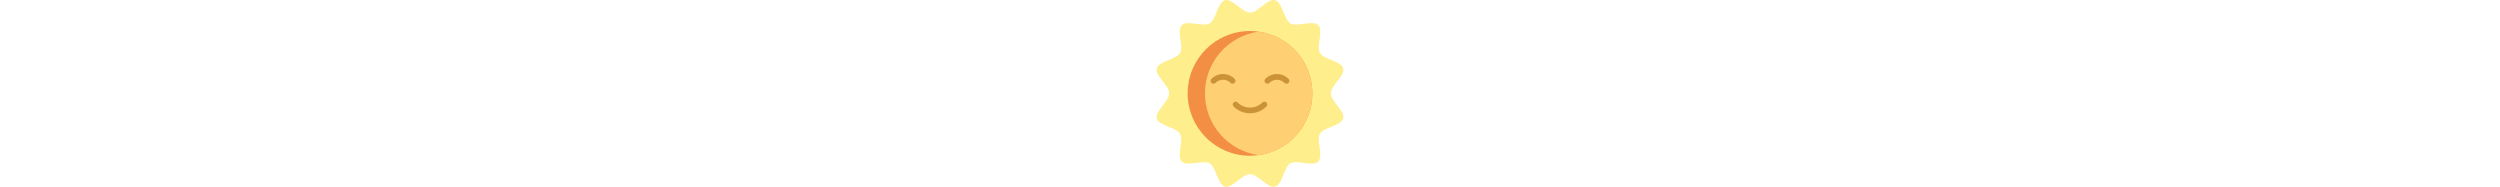
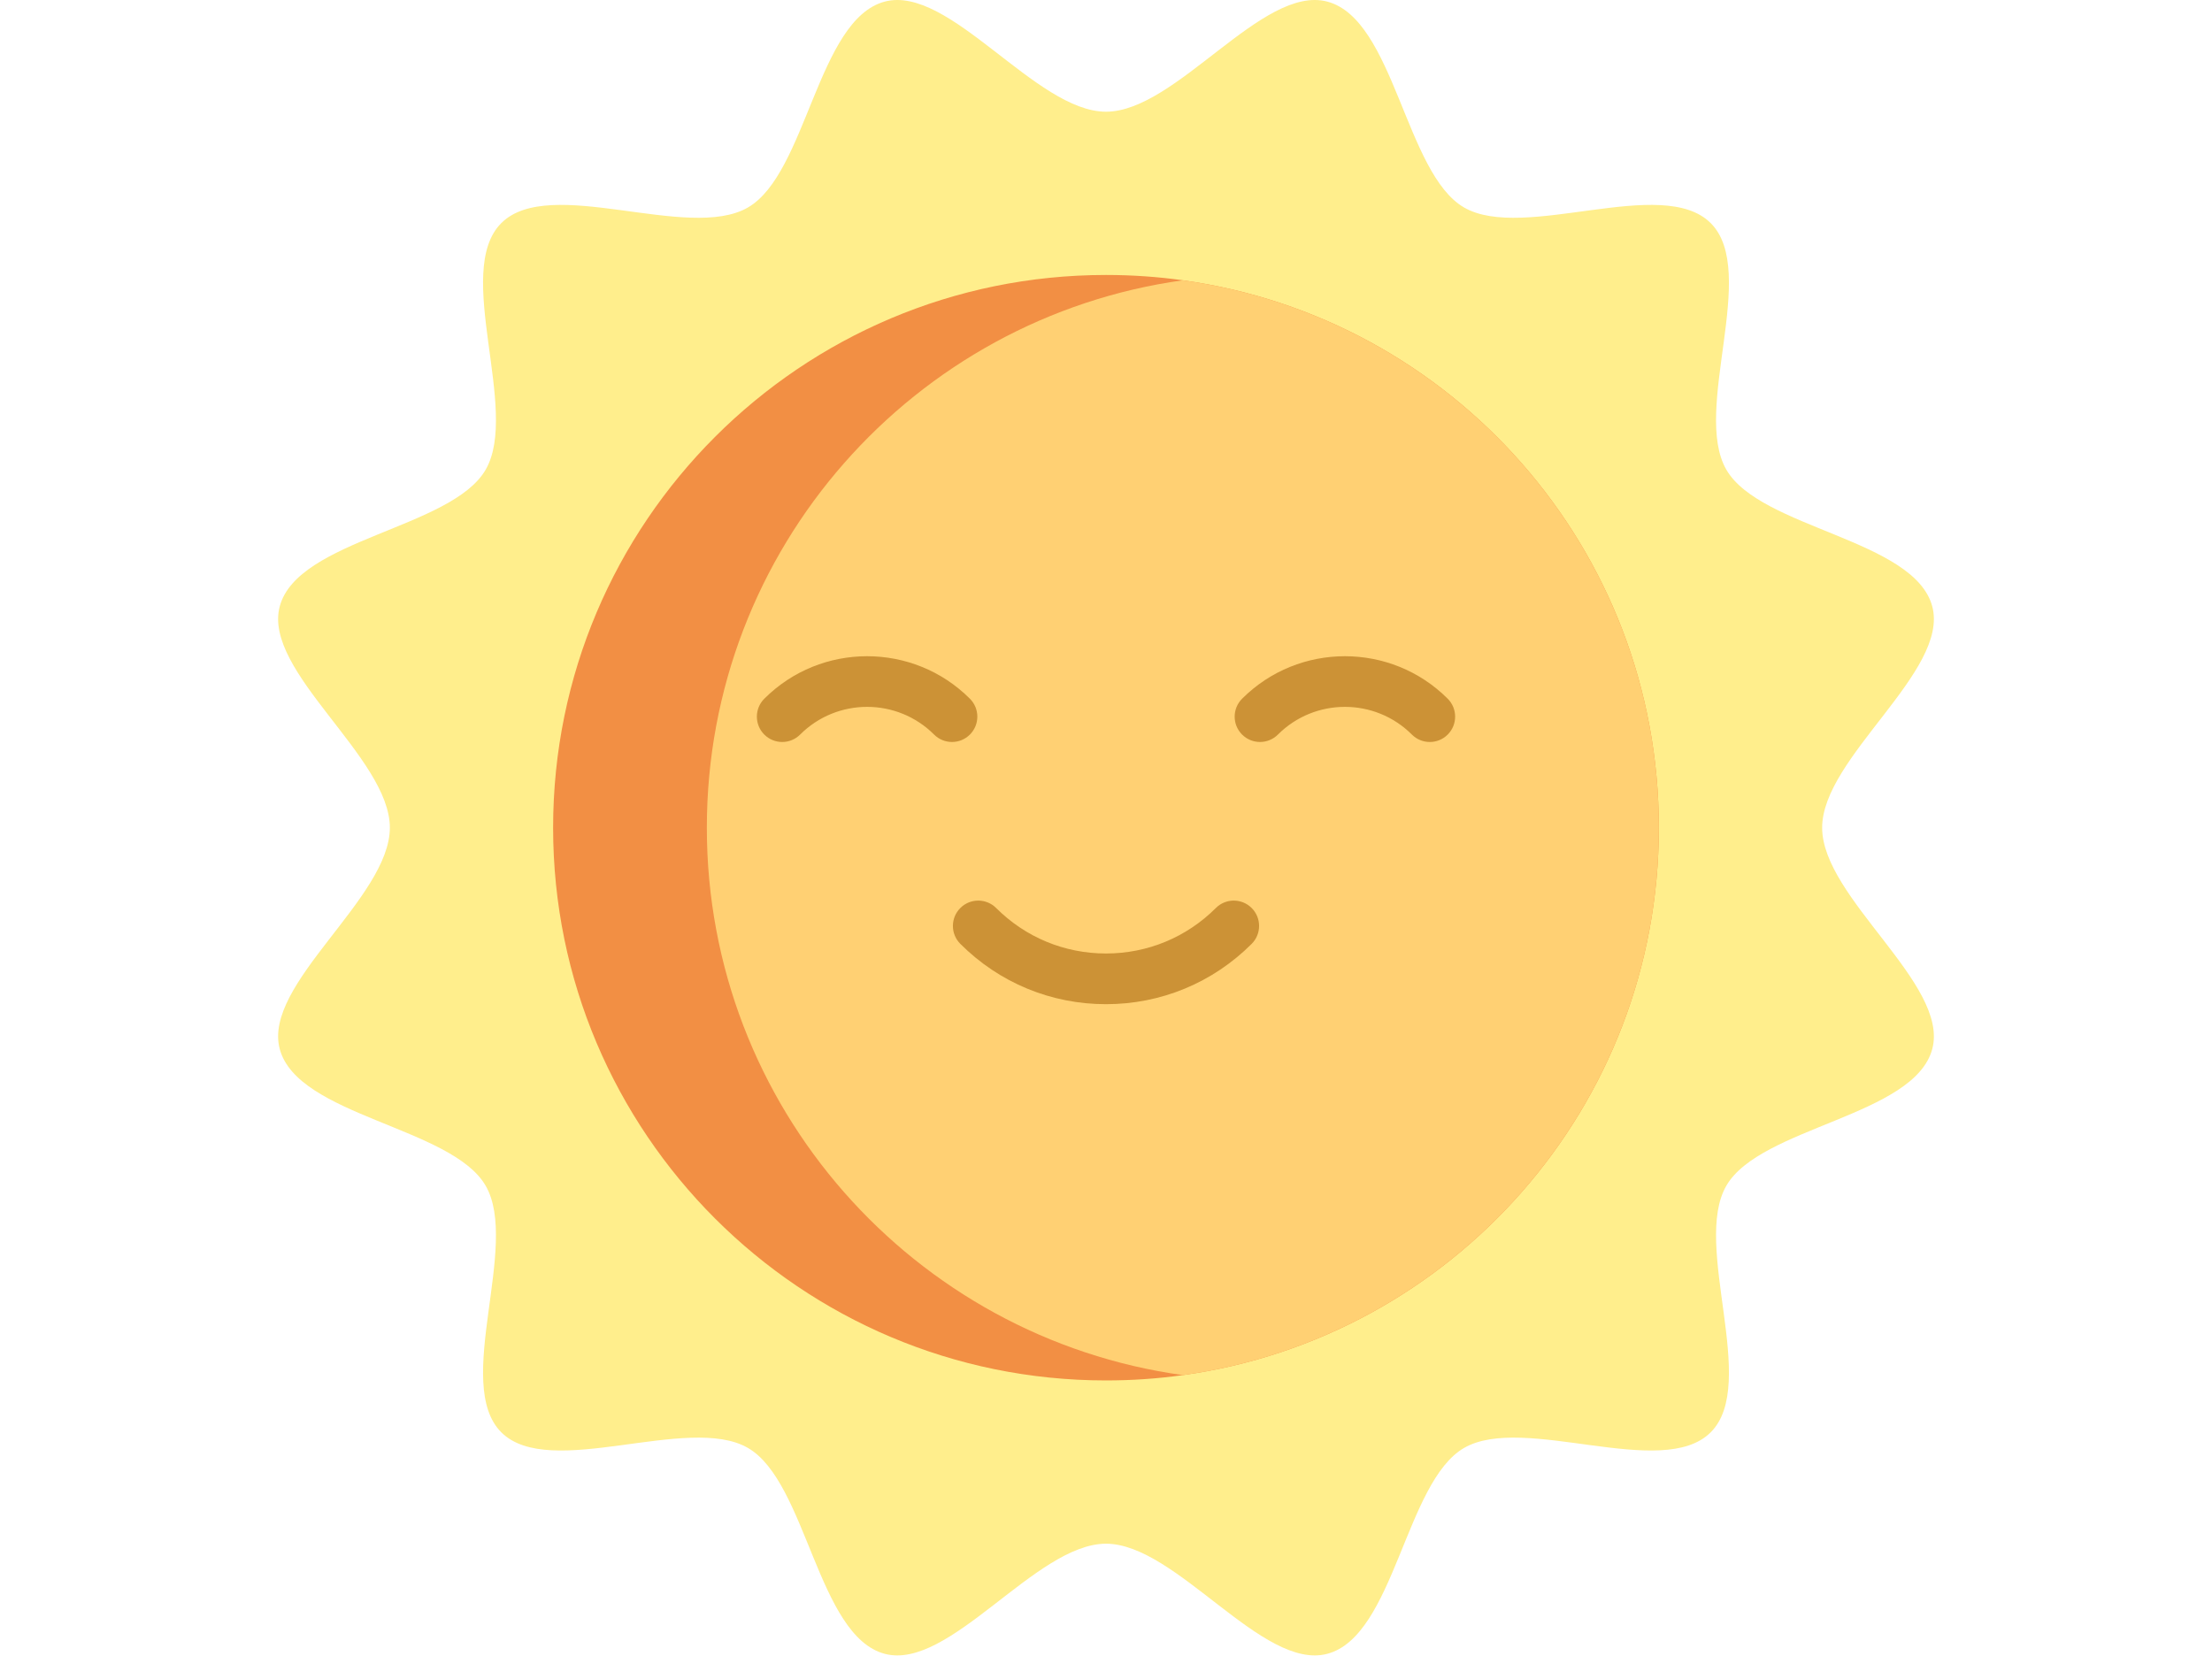
- <svg xmlns="http://www.w3.org/2000/svg" height="51" viewBox="0 0 512 512" width="512pt">
+ <svg xmlns="http://www.w3.org/2000/svg" height="511" viewBox="0 0 512 512" width="512pt">
  <path d="m477.449 256c0-21.75 39.41-48.387 34.051-68.449-5.551-20.758-53.156-24.102-63.672-42.277-10.668-18.434 10.125-61.305-4.836-76.266-14.961-14.961-57.832 5.828-76.27-4.836-18.172-10.516-21.516-58.121-42.273-63.672-20.062-5.359-46.699 34.051-68.449 34.051s-48.387-39.41-68.449-34.051c-20.758 5.551-24.102 53.156-42.277 63.672-18.434 10.668-61.305-10.125-76.266 4.836-14.961 14.961 5.828 57.832-4.836 76.27-10.516 18.172-58.121 21.516-63.672 42.273-5.359 20.062 34.051 46.699 34.051 68.449s-39.41 48.387-34.051 68.449c5.551 20.758 53.156 24.102 63.672 42.277 10.668 18.434-10.125 61.305 4.836 76.266 14.961 14.961 57.832-5.828 76.27 4.836 18.172 10.516 21.516 58.121 42.273 63.672 20.062 5.359 46.699-34.051 68.449-34.051s48.387 39.41 68.449 34.051c20.758-5.551 24.102-53.156 42.277-63.672 18.434-10.668 61.305 10.125 76.266-4.836 14.961-14.961-5.828-57.832 4.836-76.27 10.516-18.172 58.121-21.516 63.672-42.273 5.359-20.062-34.051-46.699-34.051-68.449zm0 0" fill="#ffee8c" />
  <path d="m426.957 256c0 86.348-64.02 157.746-147.191 169.312-7.766 1.09-15.695 1.641-23.762 1.641-94.418 0-170.969-76.539-170.969-170.953 0-94.418 76.551-170.957 170.969-170.957 8.066 0 15.996.555 23.762 1.641 83.172 11.566 147.191 82.965 147.191 169.316zm0 0" fill="#f28f44" />
  <path d="m426.957 256c0 86.348-64.02 157.746-147.191 169.312-83.176-11.566-147.195-82.965-147.195-169.312 0-86.352 64.02-157.75 147.195-169.316 83.172 11.566 147.191 82.965 147.191 169.316zm0 0" fill="#ffd073" />
  <g fill="#cc9236">
    <path d="m155.875 229.488c-2.004 0-4.012-.766-5.539-2.297-3.062-3.062-3.062-8.023 0-11.082 17.531-17.531 46.055-17.531 63.582 0 3.062 3.059 3.062 8.02 0 11.082-3.059 3.059-8.02 3.059-11.082 0-11.418-11.422-29.996-11.422-41.418 0-1.531 1.531-3.535 2.297-5.543 2.297zm0 0" />
    <path d="m356.125 229.488c-2.008 0-4.012-.766-5.543-2.297-11.418-11.422-30-11.418-41.418 0-3.062 3.059-8.023 3.059-11.082 0-3.062-3.062-3.062-8.023 0-11.082 17.527-17.531 46.055-17.531 63.586 0 3.059 3.059 3.059 8.023 0 11.082-1.531 1.531-3.539 2.297-5.543 2.297zm0 0" />
    <path d="m256 310.582c-17.016 0-33.016-6.629-45.047-18.66-3.059-3.062-3.059-8.023 0-11.082 3.062-3.062 8.023-3.062 11.082 0 9.074 9.07 21.133 14.066 33.965 14.066s24.891-4.996 33.965-14.066c3.059-3.062 8.023-3.062 11.082 0 3.059 3.059 3.059 8.02 0 11.082-12.031 12.031-28.031 18.66-45.047 18.66zm0 0" />
  </g>
</svg>
